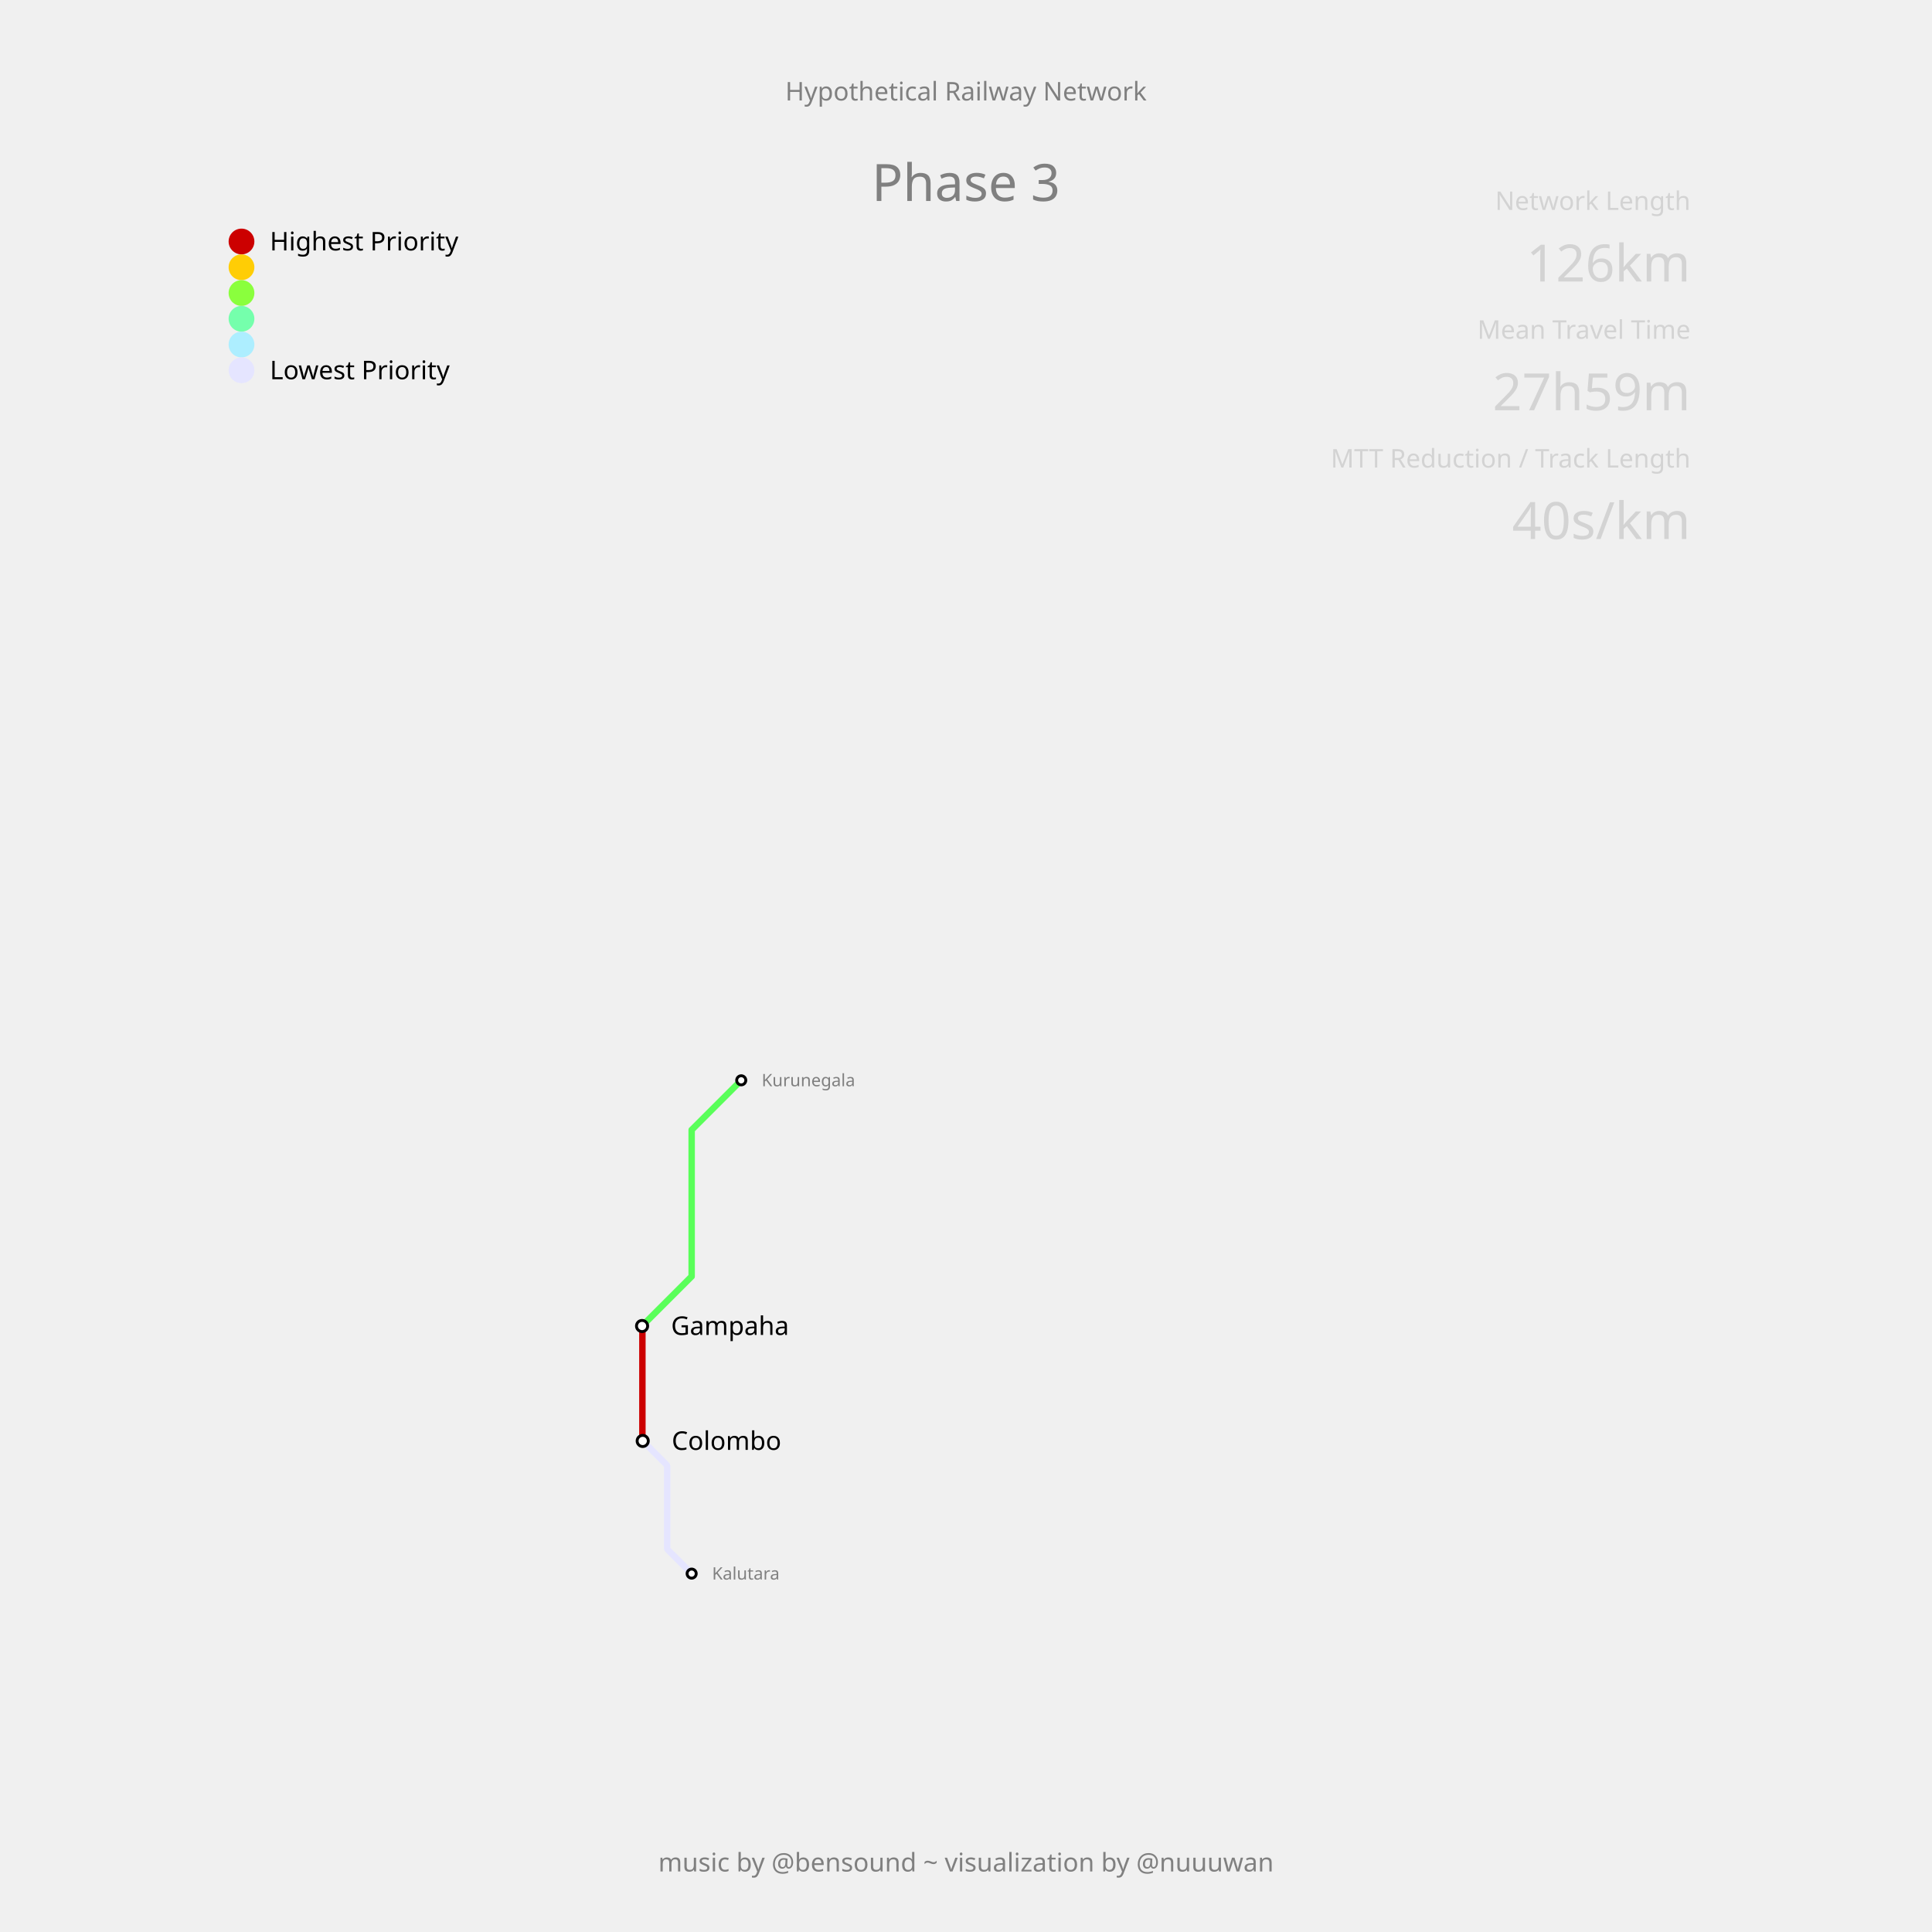
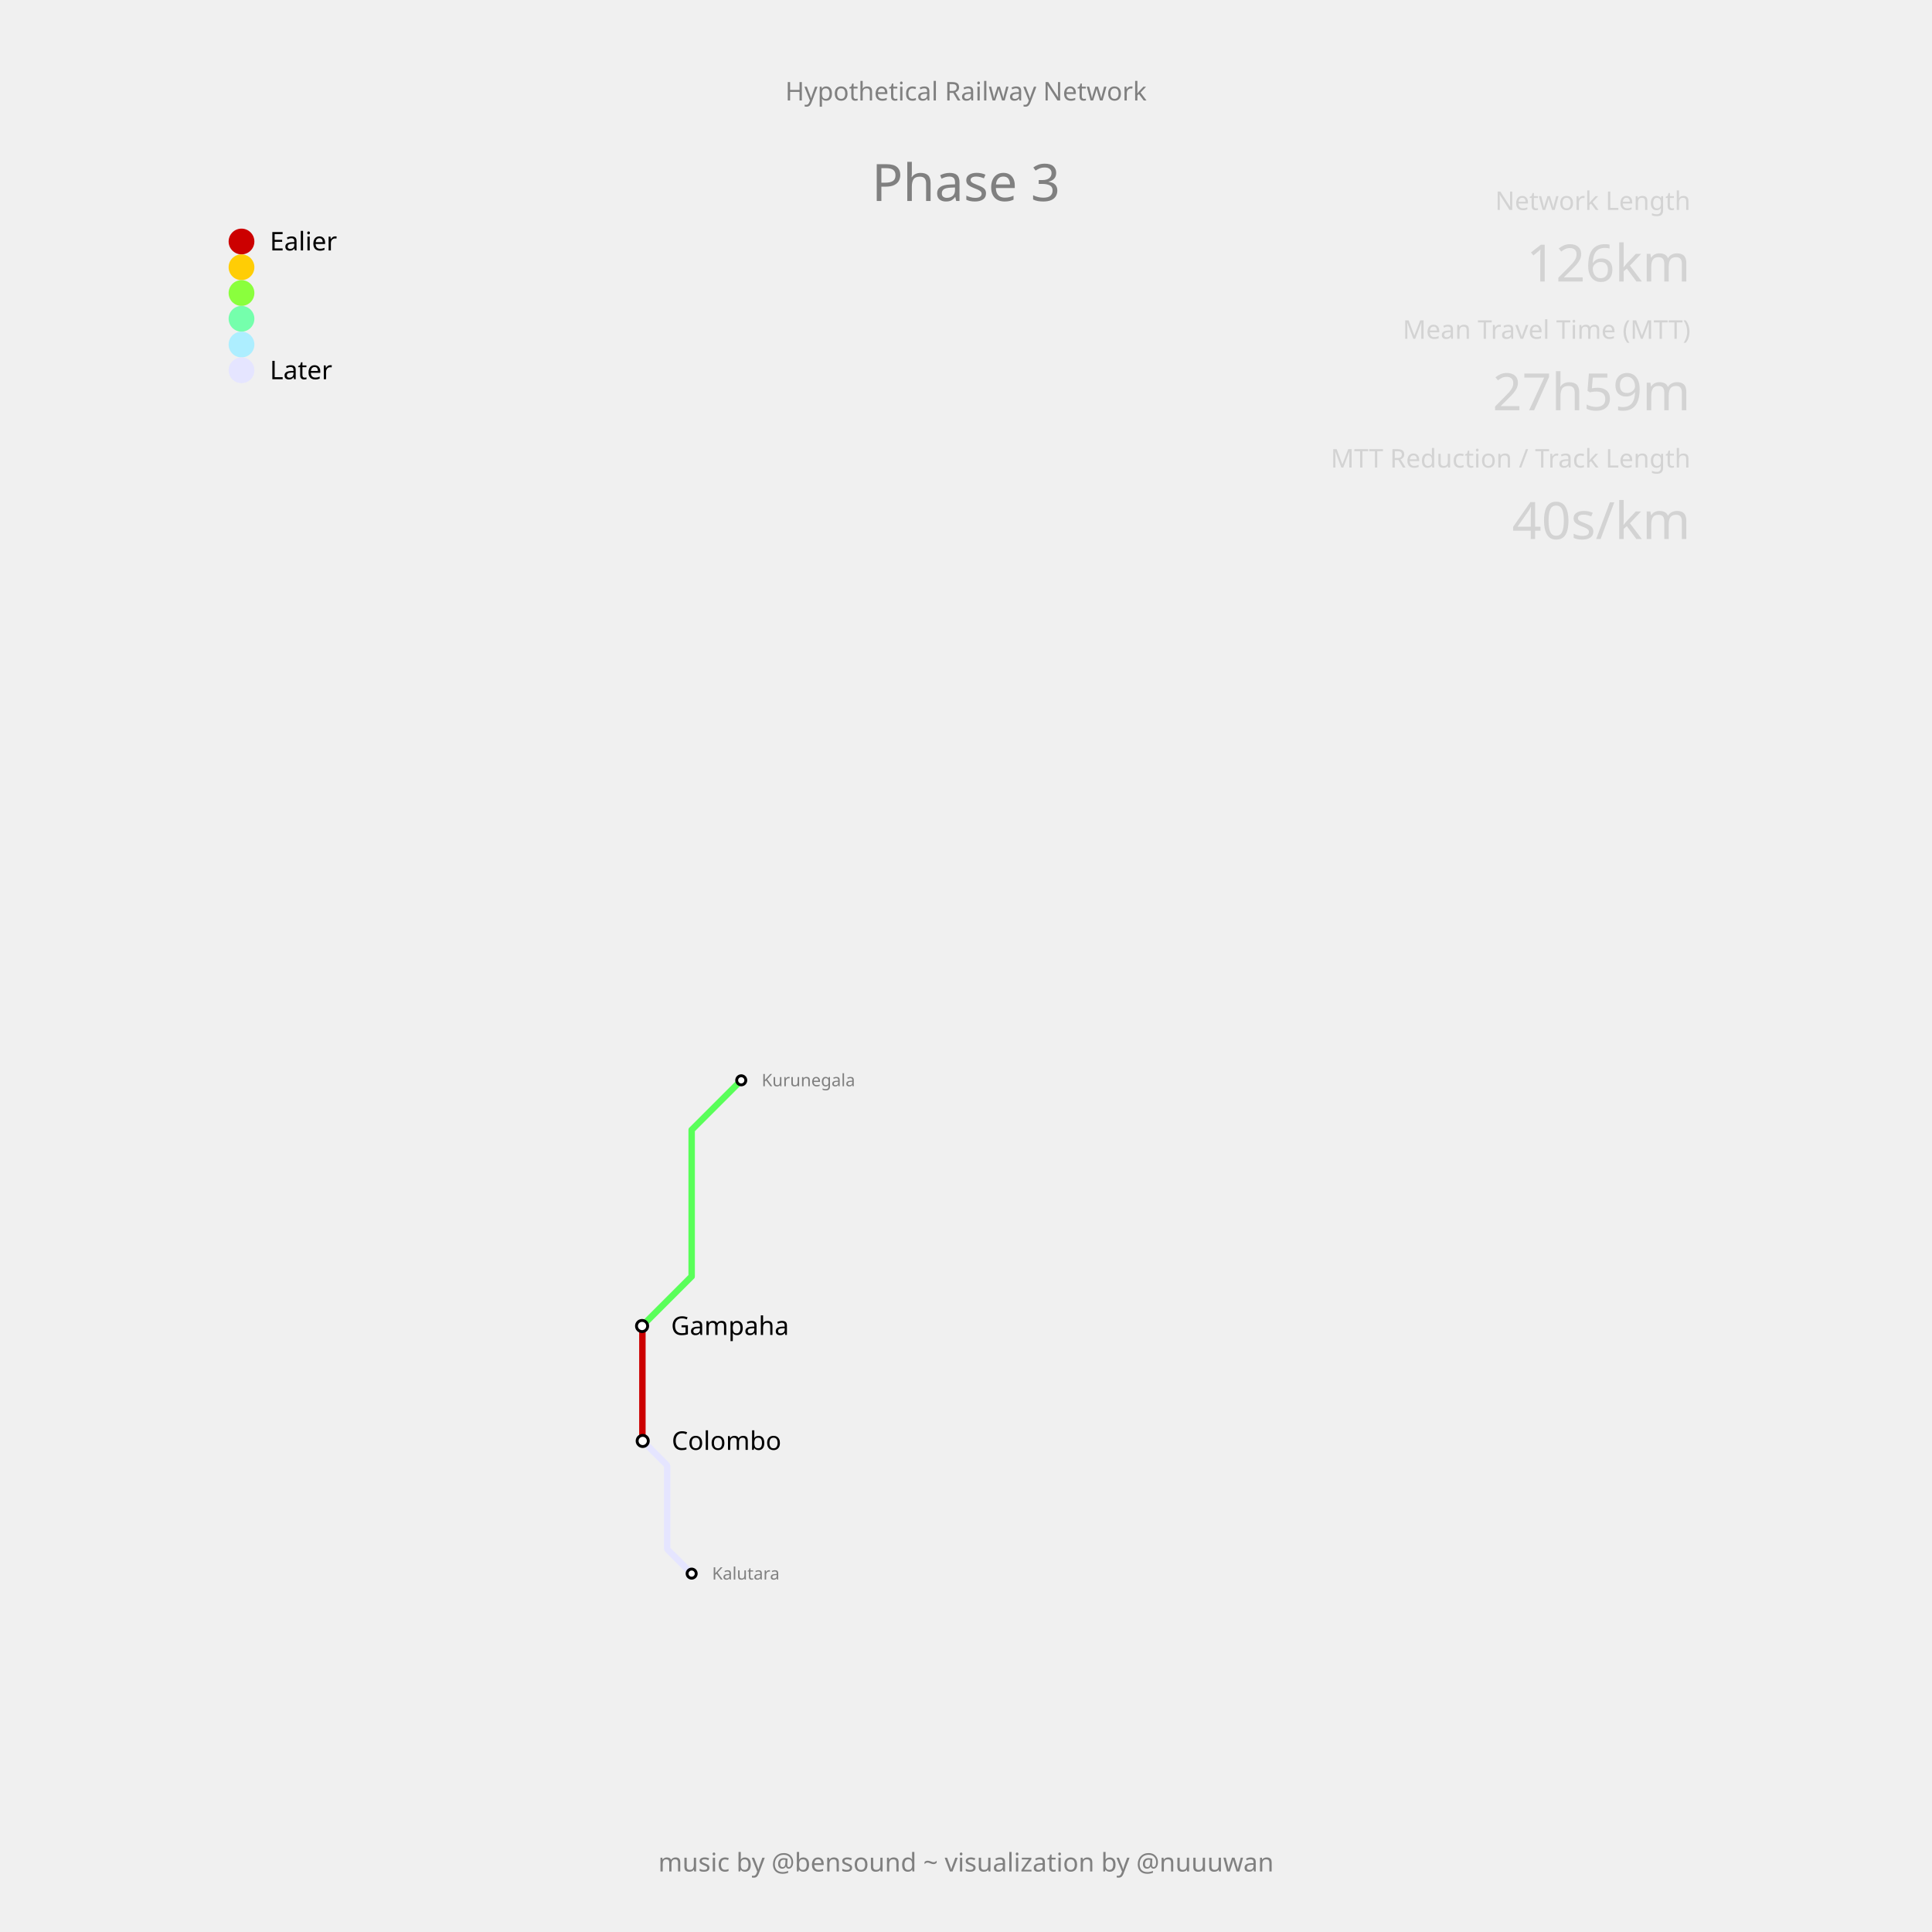
<svg xmlns="http://www.w3.org/2000/svg" width="6000" height="6000" padding="500">
  <g>
    <circle r="40" fill="#cc0000" stroke="none" stroke-width="9.0" cx="750.0" cy-offset="750.0" cy="750.0" />
-     <text fill="black" stroke="none" font-size="80" font-family="p22" font-weight="100" text-anchor="start" dominant-baseline="middle" x="838.0" y="750.0">Highest Priority</text>
+     <text fill="black" stroke="none" font-size="80" font-family="p22" font-weight="100" text-anchor="start" dominant-baseline="middle" x="838.0" y="750.0">Ealier</text>
    <circle r="40" fill="#ffcd05" stroke="none" stroke-width="9.0" cx="750.0" cy-offset="750.0" cy="830.0" />
    <text fill="black" stroke="none" font-size="80" font-family="p22" font-weight="100" text-anchor="start" dominant-baseline="middle" x="838.0" y="830.0" />
    <circle r="40" fill="#8aff3d" stroke="none" stroke-width="9.0" cx="750.0" cy-offset="750.0" cy="910.0" />
    <text fill="black" stroke="none" font-size="80" font-family="p22" font-weight="100" text-anchor="start" dominant-baseline="middle" x="838.0" y="910.0" />
    <circle r="40" fill="#75ffac" stroke="none" stroke-width="9.0" cx="750.0" cy-offset="750.0" cy="990.0" />
    <text fill="black" stroke="none" font-size="80" font-family="p22" font-weight="100" text-anchor="start" dominant-baseline="middle" x="838.0" y="990.0" />
    <circle r="40" fill="#adeeff" stroke="none" stroke-width="9.0" cx="750.0" cy-offset="750.0" cy="1070.0" />
    <text fill="black" stroke="none" font-size="80" font-family="p22" font-weight="100" text-anchor="start" dominant-baseline="middle" x="838.0" y="1070.0" />
    <circle r="40" fill="#e5e5ff" stroke="none" stroke-width="9.0" cx="750.0" cy-offset="750.0" cy="1150.0" />
-     <text fill="black" stroke="none" font-size="80" font-family="p22" font-weight="100" text-anchor="start" dominant-baseline="middle" x="838.0" y="1150.0">Lowest Priority</text>
+     <text fill="black" stroke="none" font-size="80" font-family="p22" font-weight="100" text-anchor="start" dominant-baseline="middle" x="838.0" y="1150.0">Later</text>
  </g>
  <text x="3000.0" y="250.0" fill="gray" stroke="none" font-size="80" font-family="p22" text-anchor="middle" dominant-baseline="hanging">Hypothetical Railway Network</text>
  <text x="3000.0" y="500" fill="gray" stroke="none" font-size="160" font-family="p22" text-anchor="middle" dominant-baseline="hanging">Phase 3</text>
  <text x="3000.0" y="5750.0" fill="gray" stroke="none" font-size="80" font-family="p22" text-anchor="middle" dominant-baseline="hanging">music by @bensound ~ visualization by @nuuuwan</text>
  <text x="5250.0" y="590.0" fill="lightgrey" stroke="none" font-size="80.0" font-family="p22" text-anchor="end" dominant-baseline="hanging">Network Length</text>
  <text x="5250.0" y="750.0" fill="lightgrey" stroke="none" font-size="160" font-family="p22" text-anchor="end" dominant-baseline="hanging">126km</text>
-   <text x="5250.0" y="990.0" fill="lightgrey" stroke="none" font-size="80.0" font-family="p22" text-anchor="end" dominant-baseline="hanging">Mean Travel Time</text>
+   <text x="5250.0" y="990.0" fill="lightgrey" stroke="none" font-size="80.0" font-family="p22" text-anchor="end" dominant-baseline="hanging">Mean Travel Time (MTT)</text>
  <text x="5250.0" y="1150.0" fill="lightgrey" stroke="none" font-size="160" font-family="p22" text-anchor="end" dominant-baseline="hanging">27h59m</text>
  <text x="5250.0" y="1390.0" fill="lightgrey" stroke="none" font-size="80.0" font-family="p22" text-anchor="end" dominant-baseline="hanging">MTT Reduction / Track Length</text>
  <text x="5250.0" y="1550.0" fill="lightgrey" stroke="none" font-size="160" font-family="p22" text-anchor="end" dominant-baseline="hanging">40s/km</text>
  <path fill="none" stroke="#e5e5ff" stroke-width="20" stroke-opacity="1" d="M 1996.0,4475.0 L 2070.939,4549.939 C 2070.943,4549.943 2072.0,4552.495 2072.0,4552.5 L 2072.0,4809.5 C 2072.0,4809.505 2073.057,4812.057 2073.061,4812.061 L 2148.0,4887.0" />
  <path fill="none" stroke="#59ff59" stroke-width="20" stroke-opacity="1" d="M 1994.0,4118.0 L 2146.939,3965.061 C 2146.943,3965.057 2148.0,3962.505 2148.0,3962.5 L 2148.0,3510.5 C 2148.0,3510.495 2149.057,3507.943 2149.061,3507.939 L 2302.0,3355.0" />
  <path fill="none" stroke="#cc0000" stroke-width="20" stroke-opacity="1" d="M 1996.0,4475.0 L 1995.05,4475.0 C 1995.05,4475.0 1995.0,4474.95 1995.0,4474.95 L 1995.0,4119.071 C 1995.0,4119.07 1994.95,4118.95 1994.95,4118.95 L 1994.0,4118.0" />
  <g>
    <circle r="17.321" fill="white" stroke="black" stroke-width="9.0" cx="1996" cy="4475" />
    <text fill="black" stroke="none" font-size="80" font-family="p22" font-weight="100" text-anchor="start" dominant-baseline="middle" x="2086" y="4475">Colombo</text>
  </g>
  <g>
    <circle r="17.321" fill="white" stroke="black" stroke-width="9.0" cx="1994" cy="4118" />
    <text fill="black" stroke="none" font-size="80" font-family="p22" font-weight="100" text-anchor="start" dominant-baseline="middle" x="2084" y="4118">Gampaha</text>
  </g>
  <g>
    <circle r="14.142" fill="white" stroke="black" stroke-width="9.0" cx="2148" cy="4887" />
    <text fill="gray" stroke="none" font-size="53.333" font-family="p22" font-weight="100" text-anchor="start" dominant-baseline="middle" x="2211.333" y="4887">Kalutara</text>
  </g>
  <g>
    <circle r="14.142" fill="white" stroke="black" stroke-width="9.0" cx="2302" cy="3355" />
    <text fill="gray" stroke="none" font-size="53.333" font-family="p22" font-weight="100" text-anchor="start" dominant-baseline="middle" x="2365.333" y="3355">Kurunegala</text>
  </g>
</svg>
